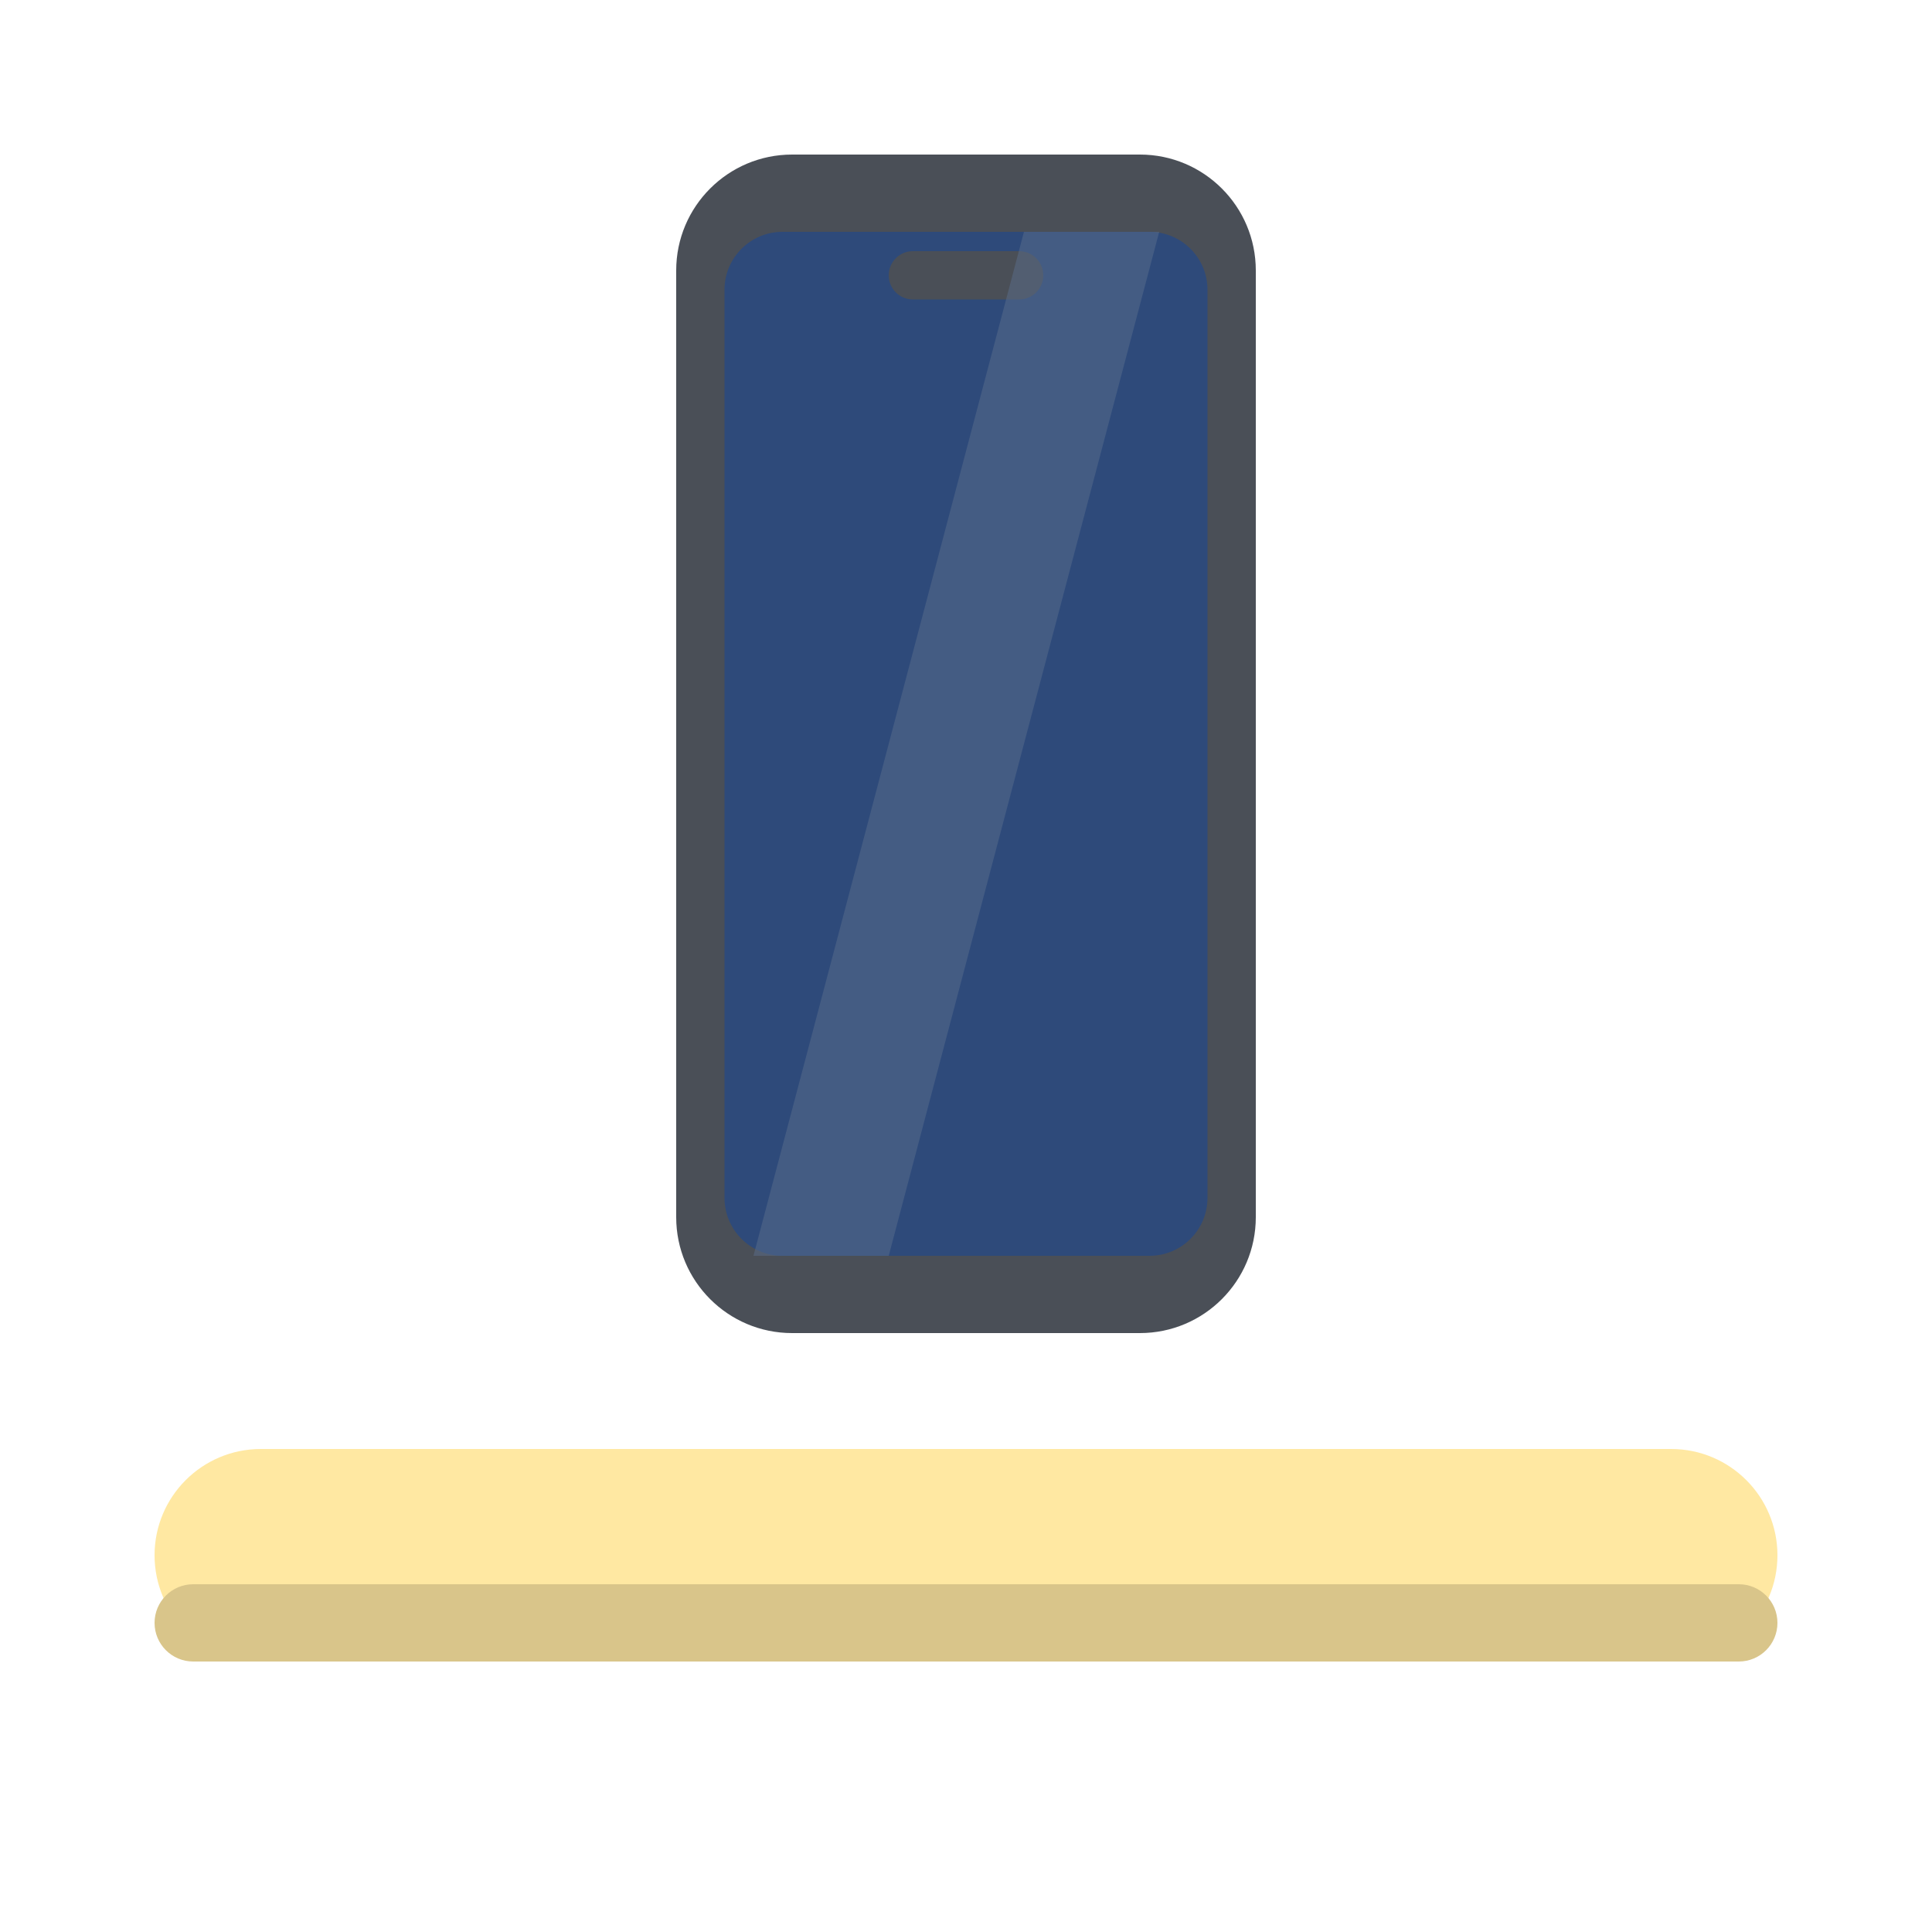
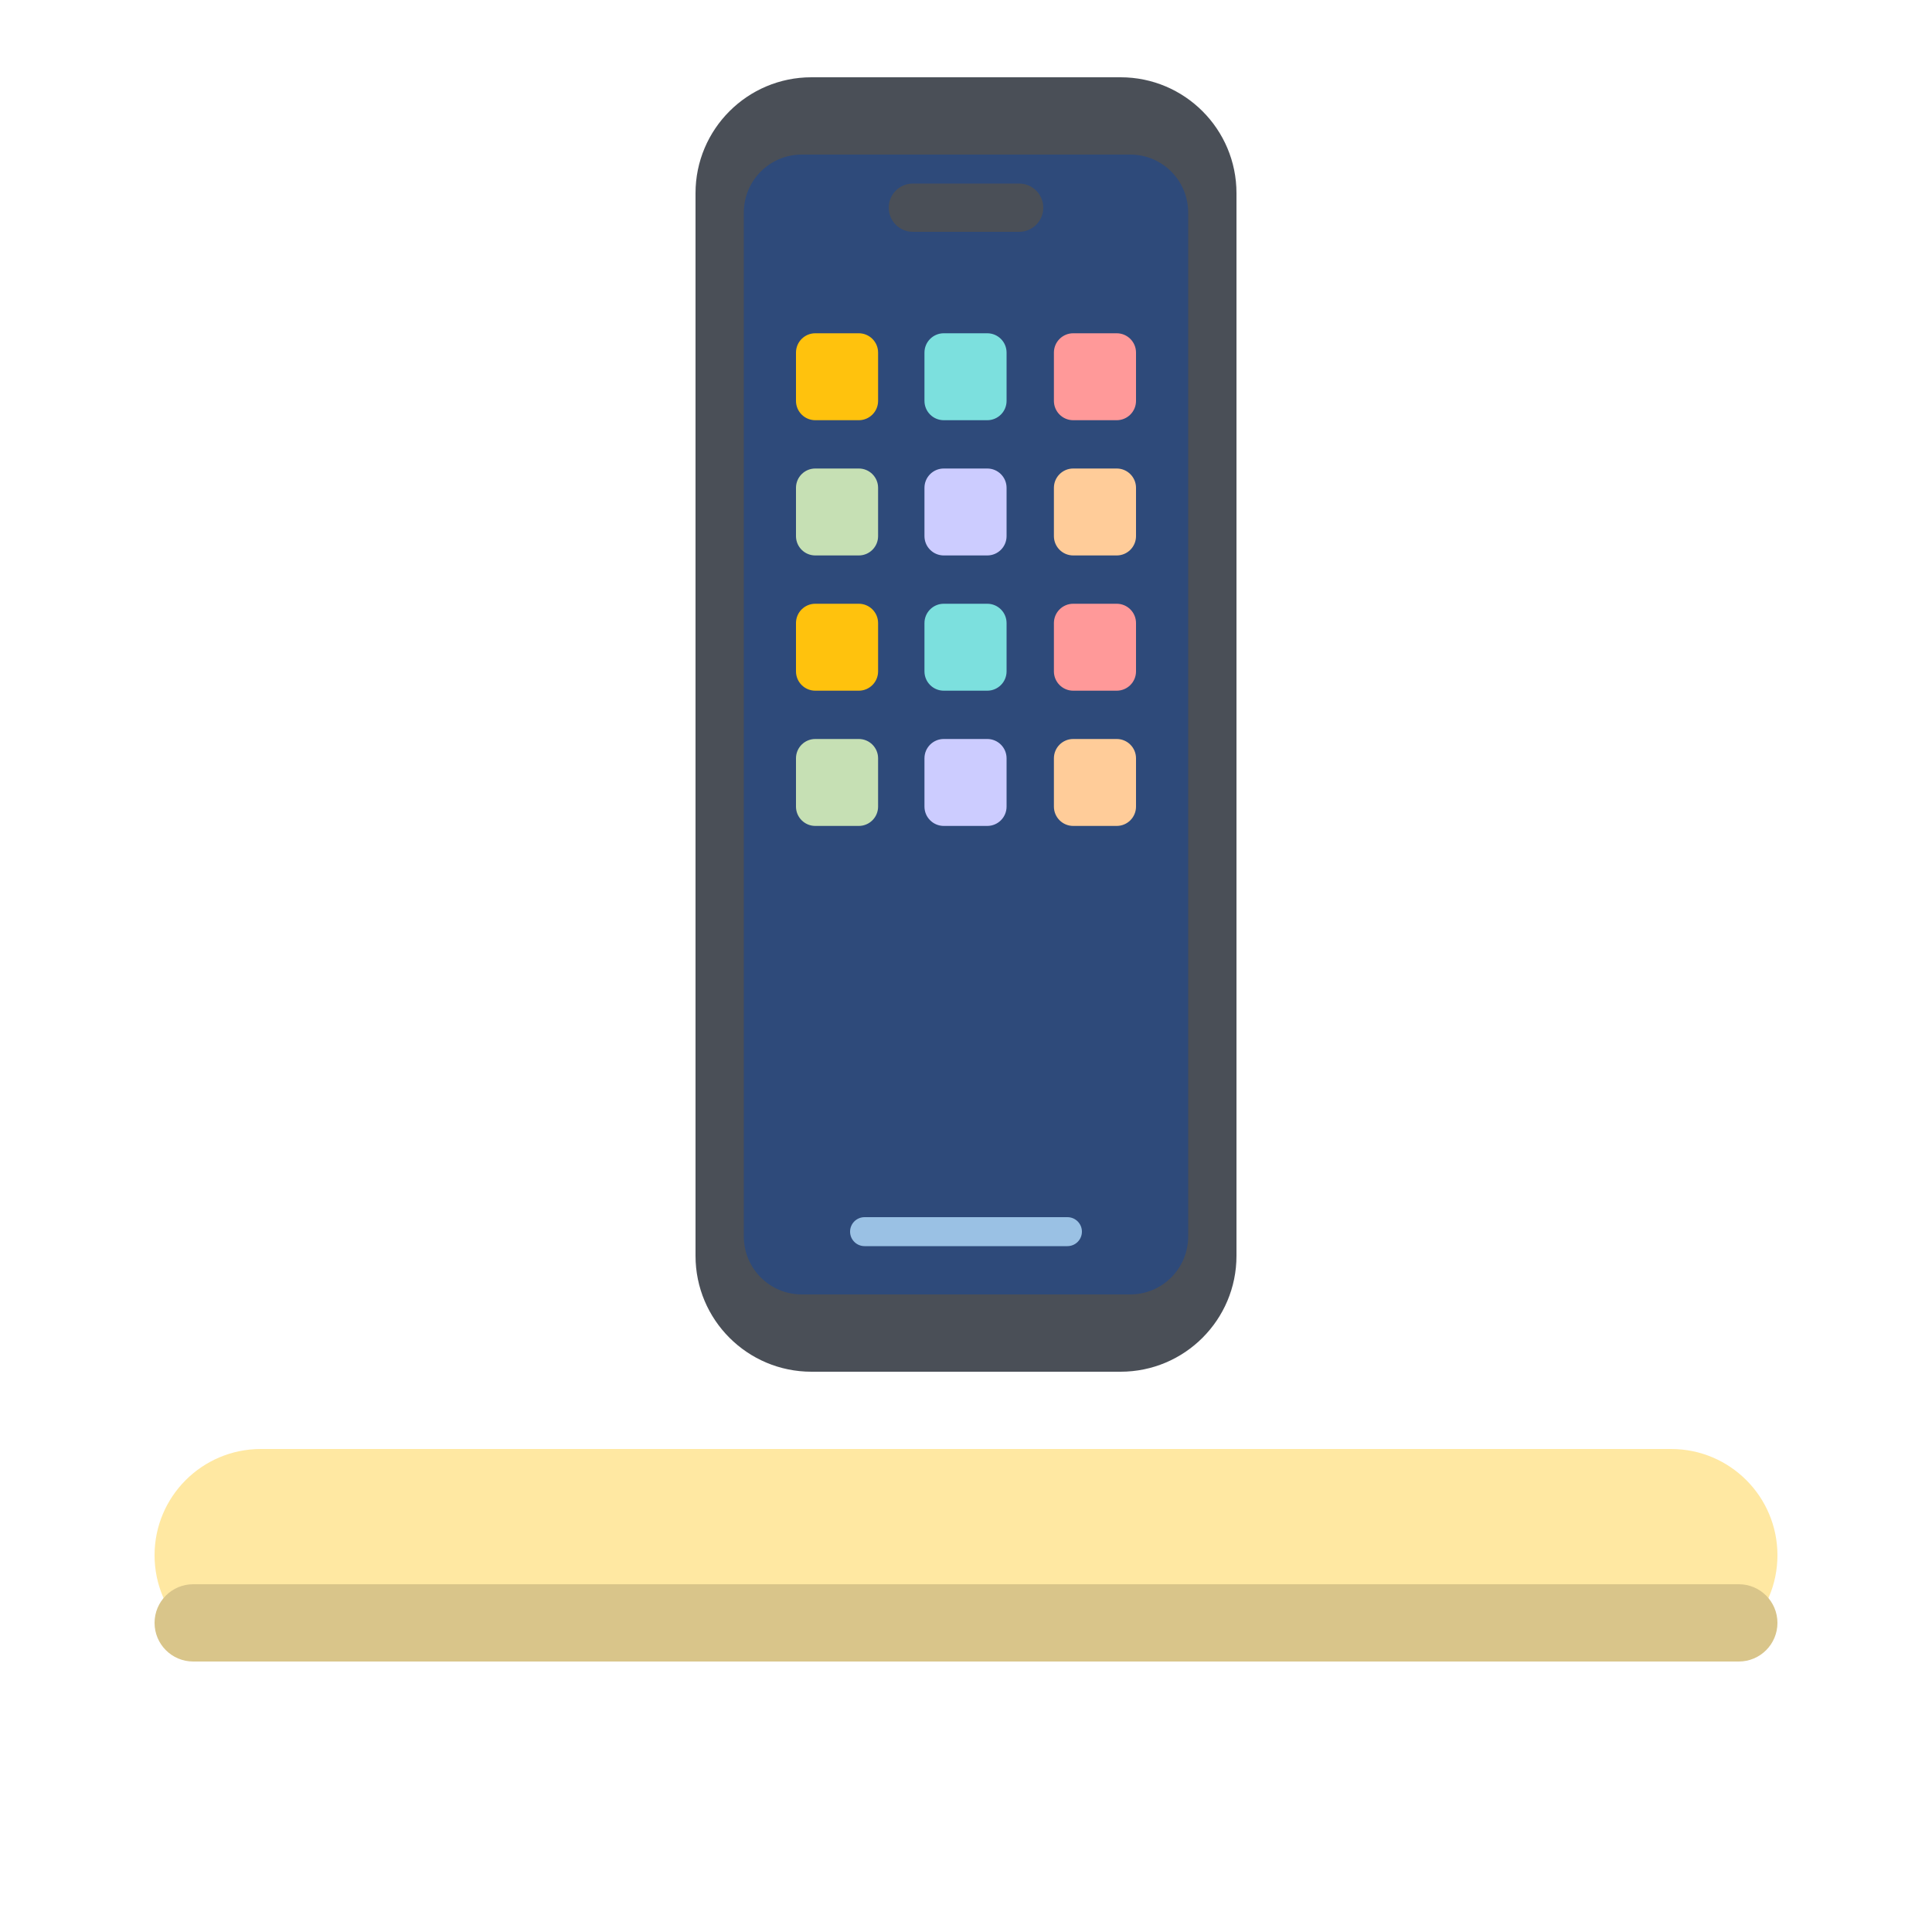
<svg xmlns="http://www.w3.org/2000/svg" viewBox="0 0 200 200">
  <rect x="16" y="150" width="168" height="22" rx="11" fill="#FFE8A2" />
  <rect x="16" y="164" width="168" height="8" rx="4" fill="#D9C58A" />
-   <rect x="70" y="16" width="60" height="122" rx="12" fill="#4A4F57" />
-   <rect x="75" y="24" width="50" height="106" rx="6" fill="#2E4A7A" />
-   <rect x="92" y="26" width="16" height="5" rx="2.5" fill="#4A4F57" />
-   <polygon points="106,24 120,24 92,130 78,130" fill="#5A6E8C" opacity=".5" />
+   <rect x="72" y="8" width="56" height="134" rx="12" fill="#4A4F57" />
+   <rect x="77" y="16" width="46" height="118" rx="6" fill="#2E4A7A" />
+   <rect x="92" y="19" width="16" height="5" rx="2.5" fill="#4A4F57" />
+   <rect x="82.4" y="34.5" width="8.5" height="9.0" rx="2.0" fill="#FFC20D" />
+   <rect x="95.7" y="34.5" width="8.5" height="9.0" rx="2.0" fill="#7CE0DE" />
+   <rect x="109.1" y="34.5" width="8.5" height="9.0" rx="2.0" fill="#FF9999" />
+   <rect x="82.4" y="48.5" width="8.5" height="9.0" rx="2.0" fill="#C6E0B4" />
+   <rect x="95.7" y="48.5" width="8.5" height="9.0" rx="2.0" fill="#CCCCFF" />
+   <rect x="109.1" y="48.5" width="8.5" height="9.0" rx="2.0" fill="#FFCC99" />
+   <rect x="82.4" y="62.5" width="8.5" height="9.0" rx="2.0" fill="#FFC20D" />
+   <rect x="95.7" y="62.5" width="8.5" height="9.0" rx="2.0" fill="#7CE0DE" />
+   <rect x="109.1" y="62.5" width="8.5" height="9.0" rx="2.0" fill="#FF9999" />
+   <rect x="82.4" y="76.5" width="8.5" height="9.0" rx="2.0" fill="#C6E0B4" />
+   <rect x="95.7" y="76.5" width="8.5" height="9.0" rx="2.0" fill="#CCCCFF" />
+   <rect x="109.1" y="76.5" width="8.5" height="9.0" rx="2.0" fill="#FFCC99" />
+   <rect x="88" y="126" width="24" height="3" rx="1.5" fill="#9AC1E4" />
</svg>
